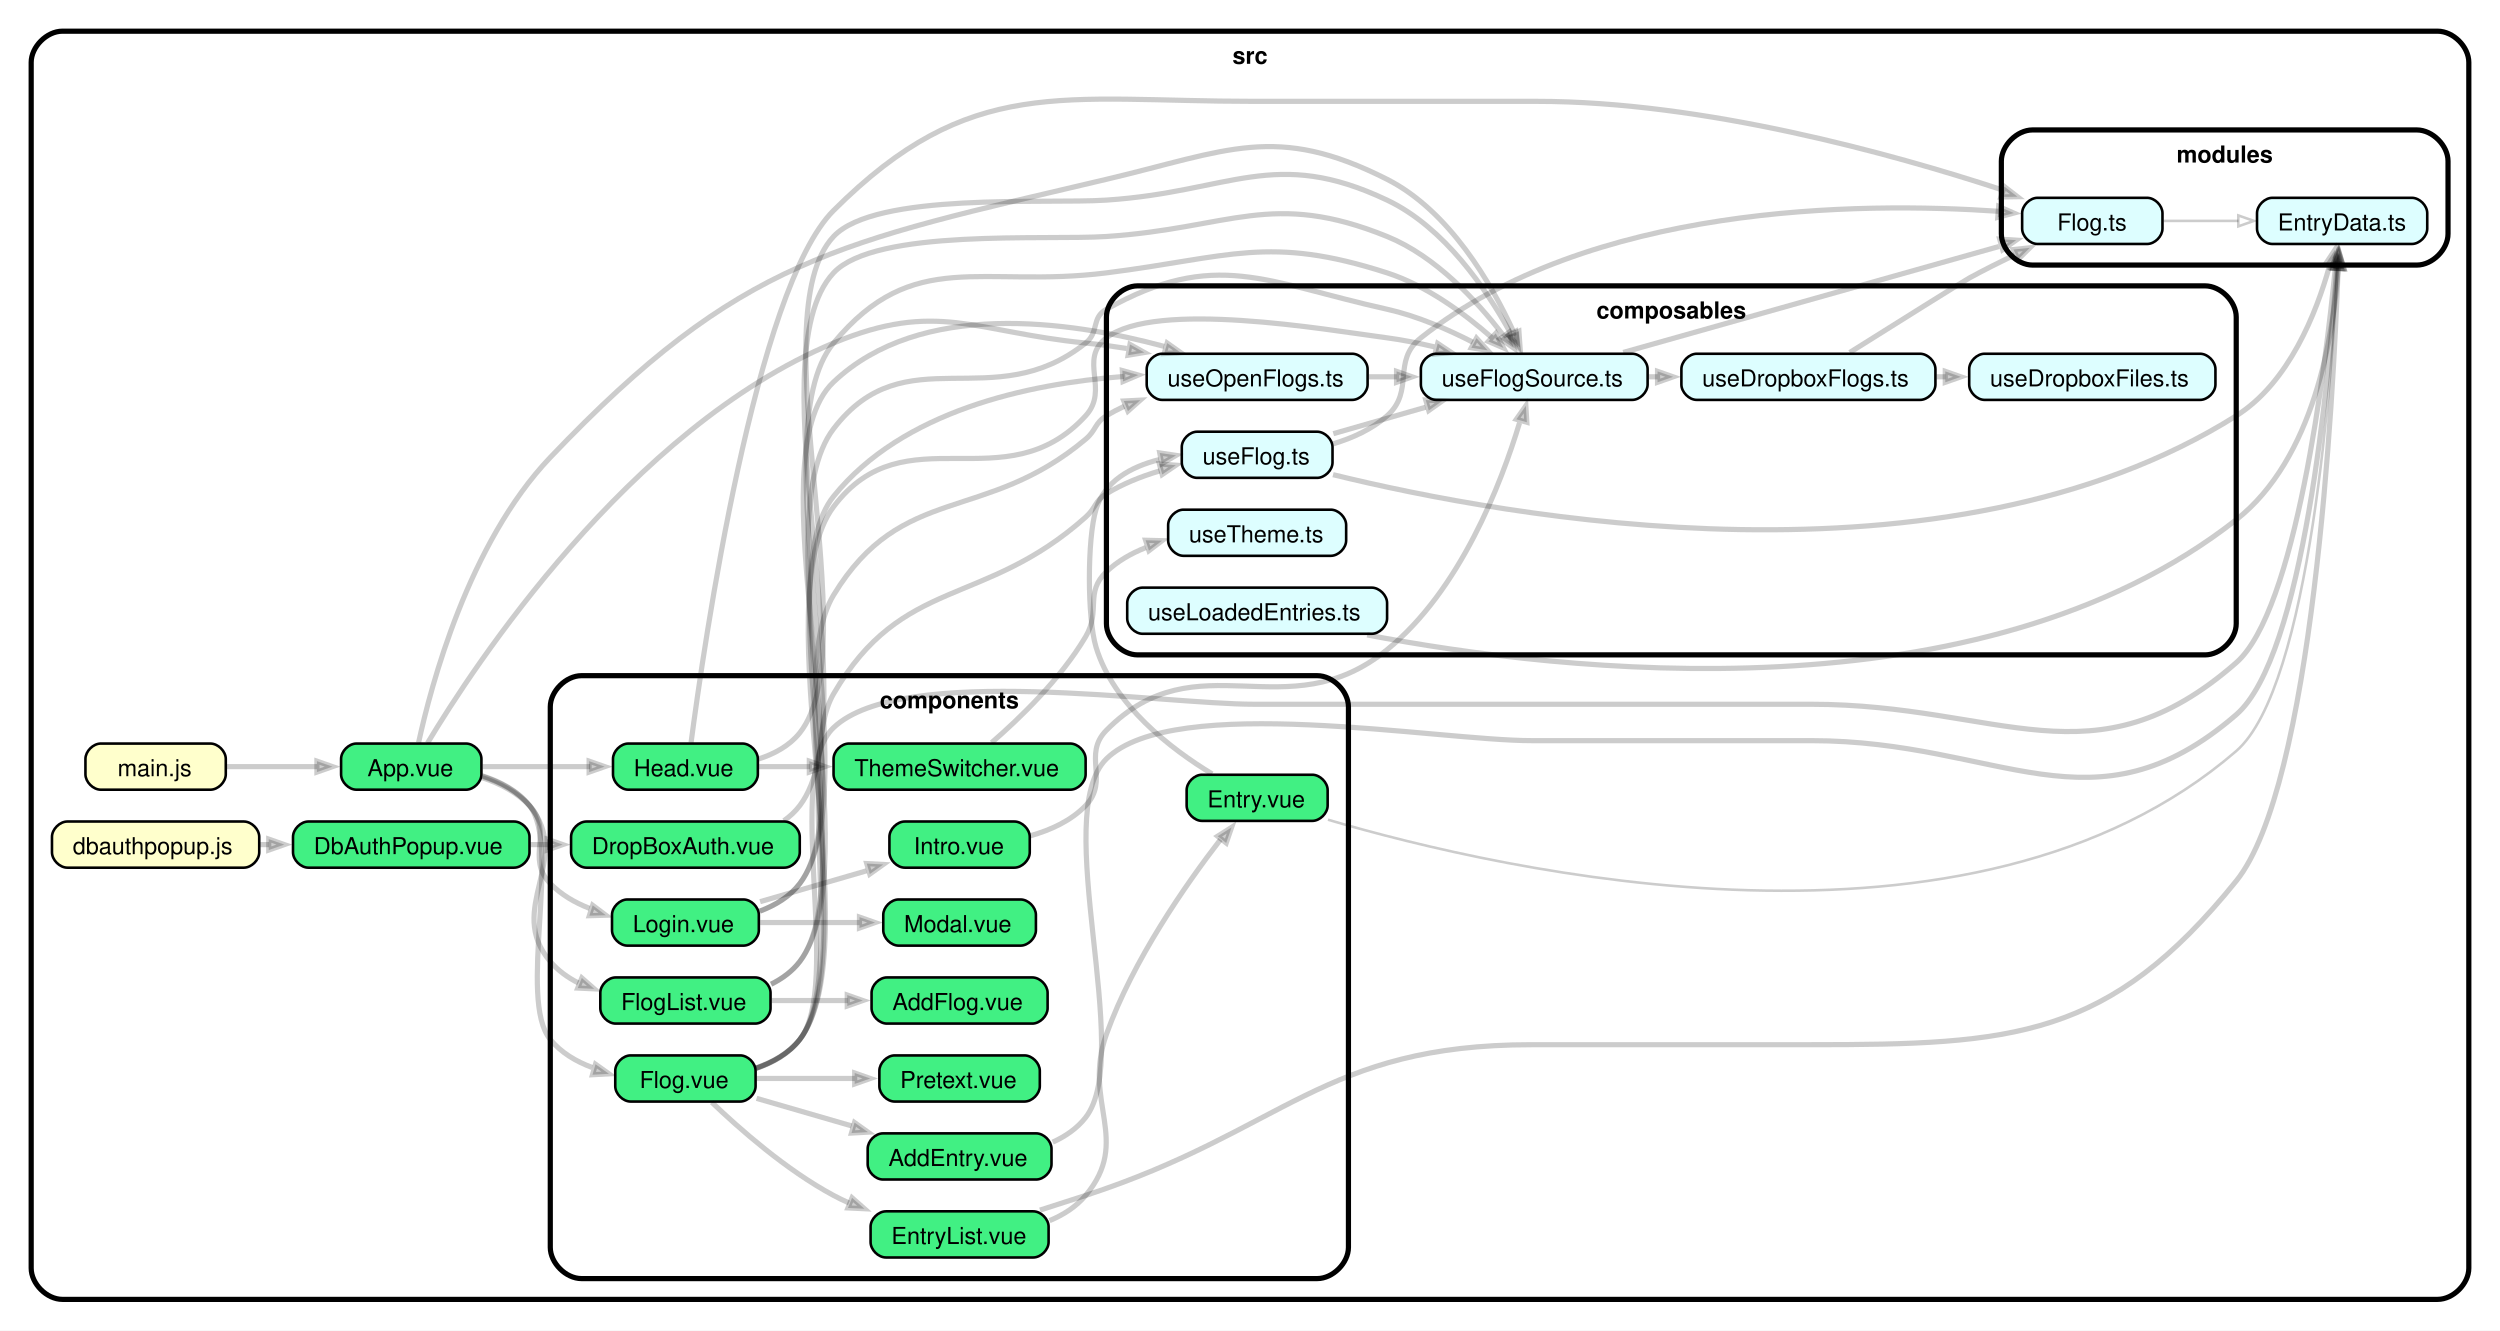
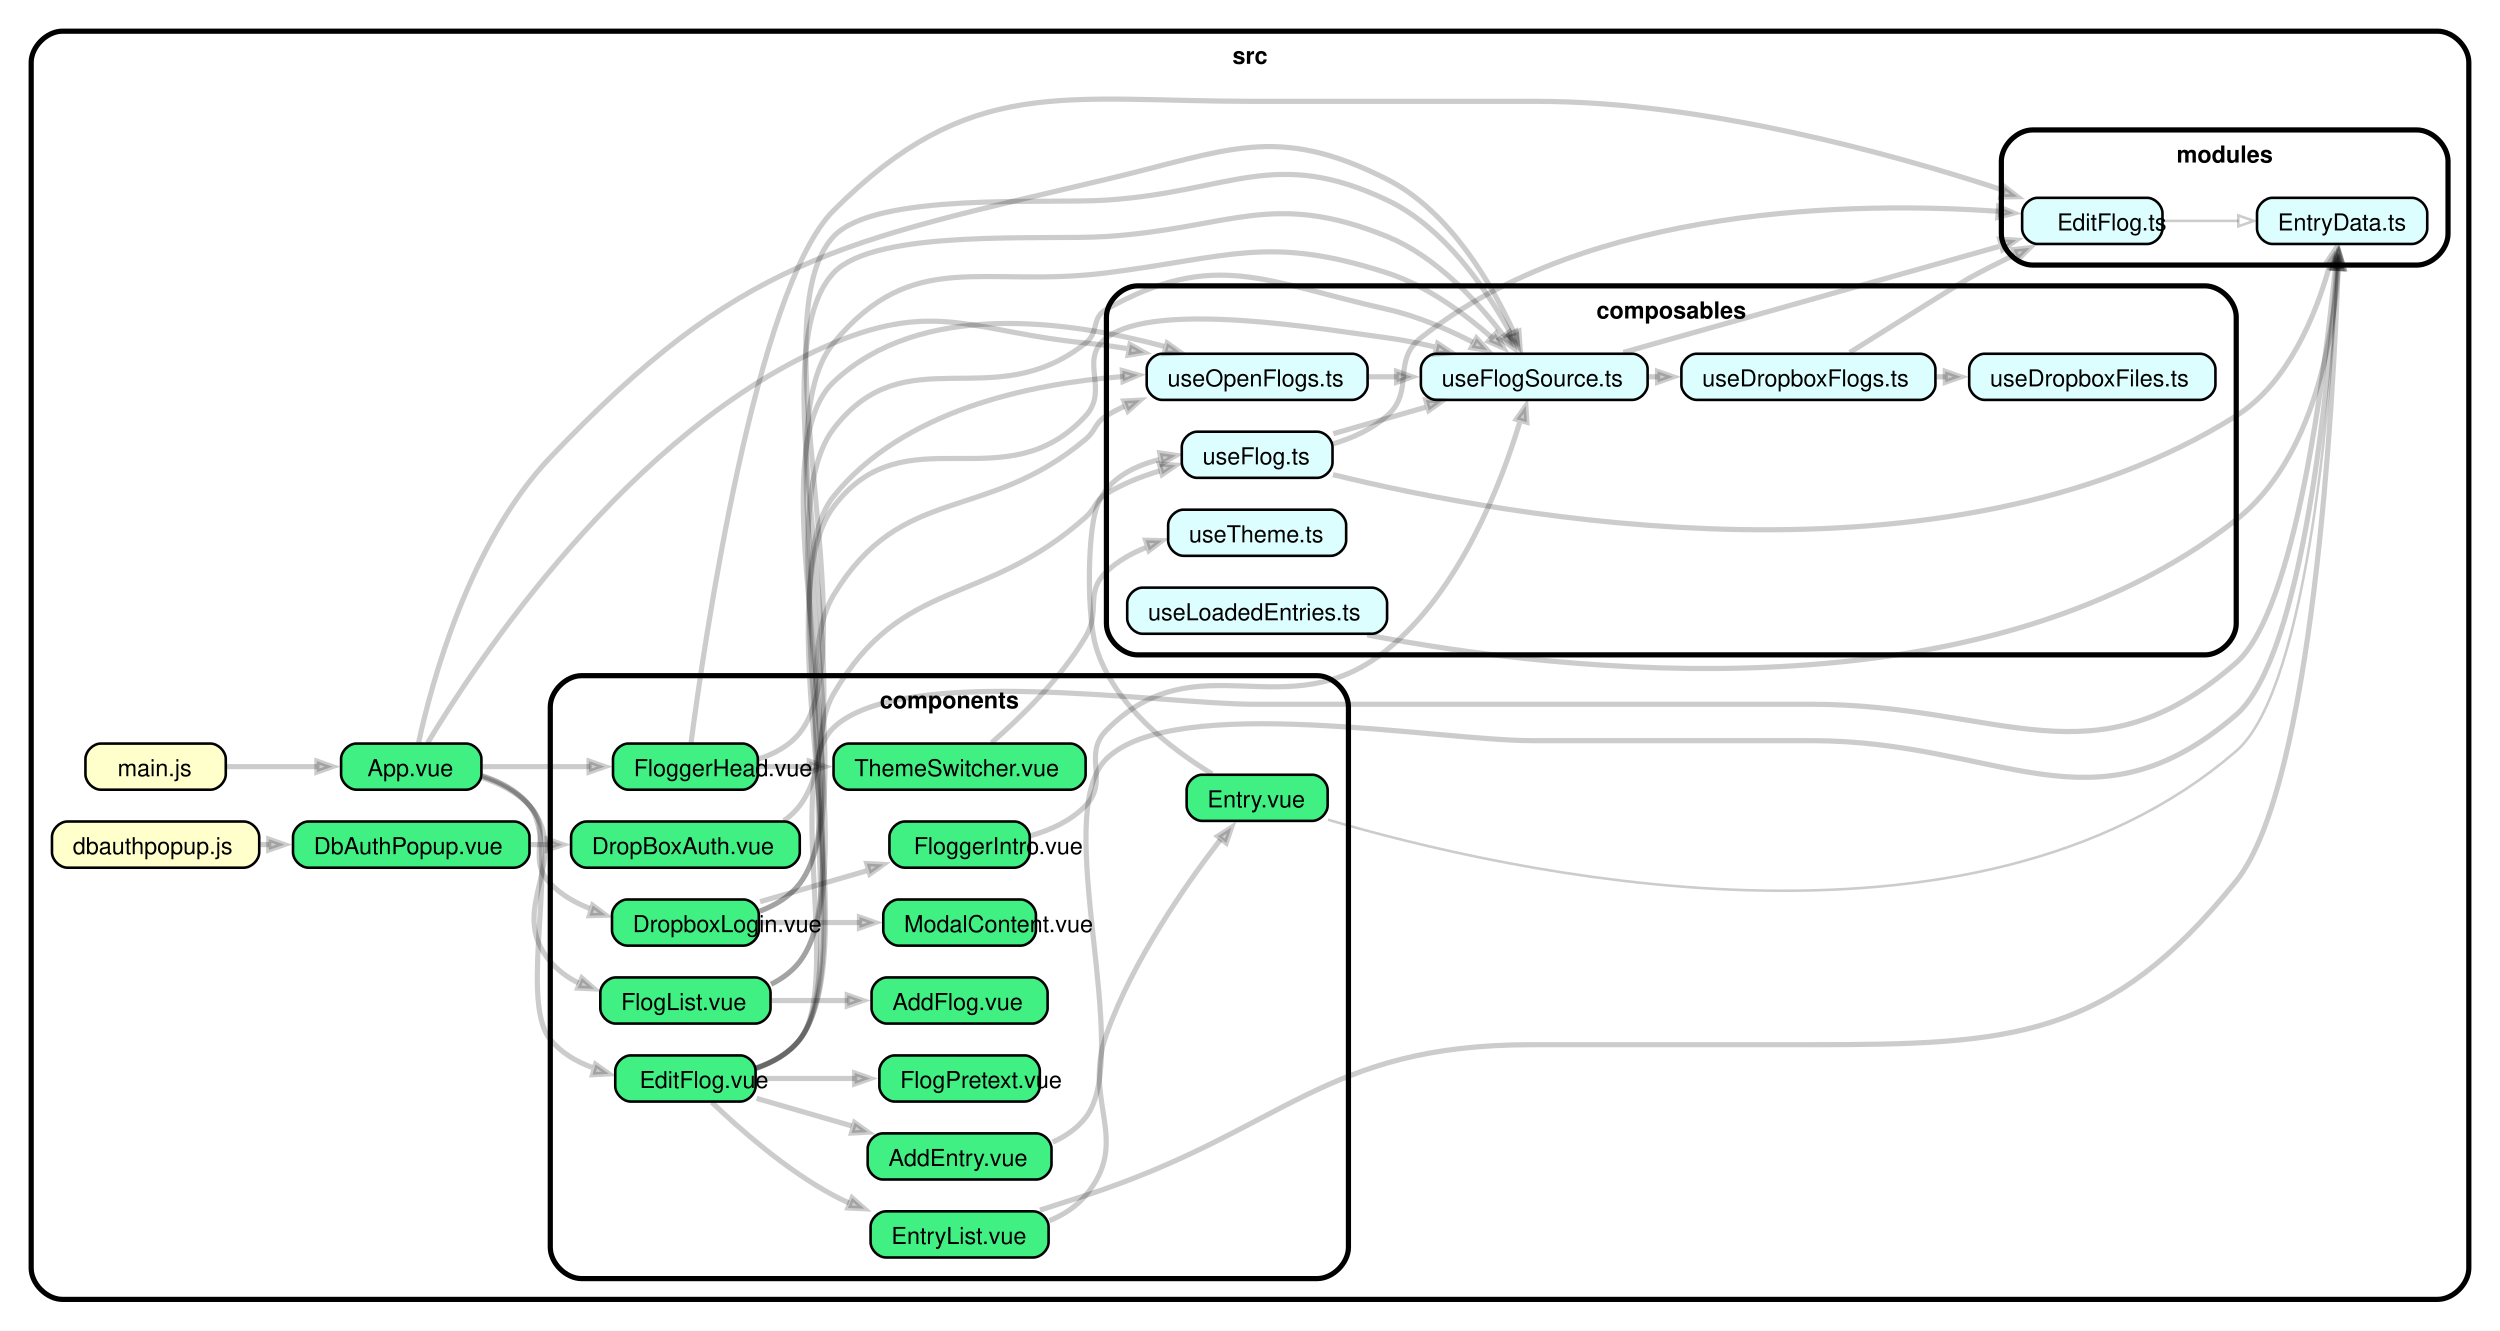
<svg xmlns="http://www.w3.org/2000/svg" xmlns:xlink="http://www.w3.org/1999/xlink" width="962pt" height="512pt" viewBox="0.00 0.00 962.00 512.00">
  <g id="graph0" class="graph" transform="scale(1 1) rotate(0) translate(4 508)">
    <polygon fill="white" stroke="none" points="-4,4 -4,-508 958,-508 958,4 -4,4" />
    <g id="clust1" class="cluster">
      <path fill="#ffffff" stroke="black" stroke-width="2" d="M20,-8C20,-8 934,-8 934,-8 940,-8 946,-14 946,-20 946,-20 946,-484 946,-484 946,-490 940,-496 934,-496 934,-496 20,-496 20,-496 14,-496 8,-490 8,-484 8,-484 8,-20 8,-20 8,-14 14,-8 20,-8" />
      <text text-anchor="middle" x="477" y="-483.45" font-family="Helvetica,sans-Serif" font-weight="bold" font-size="9.00">src</text>
    </g>
    <g id="clust2" class="cluster">
      <path fill="#ffffff" stroke="black" stroke-width="2" d="M219.75,-16C219.75,-16 502.88,-16 502.88,-16 508.88,-16 514.88,-22 514.88,-28 514.88,-28 514.88,-236 514.88,-236 514.88,-242 508.88,-248 502.88,-248 502.88,-248 219.75,-248 219.75,-248 213.75,-248 207.75,-242 207.75,-236 207.75,-236 207.75,-28 207.75,-28 207.75,-22 213.75,-16 219.75,-16" />
      <text text-anchor="middle" x="361.31" y="-235.45" font-family="Helvetica,sans-Serif" font-weight="bold" font-size="9.00">components</text>
    </g>
    <g id="clust3" class="cluster">
      <path fill="#ffffff" stroke="black" stroke-width="2" d="M433.75,-256C433.75,-256 844.5,-256 844.5,-256 850.5,-256 856.5,-262 856.5,-268 856.5,-268 856.5,-386 856.5,-386 856.5,-392 850.5,-398 844.5,-398 844.5,-398 433.75,-398 433.75,-398 427.75,-398 421.75,-392 421.75,-386 421.75,-386 421.75,-268 421.75,-268 421.75,-262 427.75,-256 433.75,-256" />
      <text text-anchor="middle" x="639.12" y="-385.45" font-family="Helvetica,sans-Serif" font-weight="bold" font-size="9.00">composables</text>
    </g>
    <g id="clust4" class="cluster">
      <path fill="#ffffff" stroke="black" stroke-width="2" d="M778.12,-406C778.12,-406 926,-406 926,-406 932,-406 938,-412 938,-418 938,-418 938,-446 938,-446 938,-452 932,-458 926,-458 926,-458 778.12,-458 778.12,-458 772.12,-458 766.12,-452 766.12,-446 766.12,-446 766.12,-418 766.12,-418 766.12,-412 772.12,-406 778.12,-406" />
      <text text-anchor="middle" x="852.06" y="-445.45" font-family="Helvetica,sans-Serif" font-weight="bold" font-size="9.00">modules</text>
    </g>
    <g id="node1" class="node">
      <g id="a_node1">
        <a xlink:href="src/App.vue" xlink:title="App.vue">
          <path fill="#41f083" stroke="black" d="M175.33,-221.88C175.33,-221.88 133.17,-221.88 133.17,-221.88 130.21,-221.88 127.25,-218.92 127.25,-215.96 127.25,-215.96 127.25,-210.04 127.25,-210.04 127.25,-207.08 130.21,-204.12 133.17,-204.12 133.17,-204.12 175.33,-204.12 175.33,-204.12 178.29,-204.12 181.25,-207.08 181.25,-210.04 181.25,-210.04 181.25,-215.96 181.25,-215.96 181.25,-218.92 178.29,-221.88 175.33,-221.88" />
          <text text-anchor="start" x="137.38" y="-209.32" font-family="Helvetica,sans-Serif" font-size="9.00">App.vue</text>
        </a>
      </g>
    </g>
    <g id="node2" class="node">
      <g id="a_node2">
-         <a xlink:href="src/components/Flog.vue" xlink:title="Flog.vue">
+         <a xlink:href="src/components/EditFlog.vue" xlink:title="EditFlog.vue">
          <path fill="#41f083" stroke="black" d="M280.83,-101.88C280.83,-101.88 238.67,-101.88 238.67,-101.88 235.71,-101.88 232.75,-98.92 232.75,-95.96 232.75,-95.96 232.75,-90.04 232.75,-90.04 232.75,-87.08 235.71,-84.12 238.67,-84.12 238.67,-84.12 280.83,-84.12 280.83,-84.12 283.79,-84.12 286.75,-87.08 286.75,-90.04 286.75,-90.04 286.75,-95.96 286.75,-95.96 286.75,-98.92 283.79,-101.88 280.83,-101.88" />
-           <text text-anchor="start" x="242.12" y="-89.33" font-family="Helvetica,sans-Serif" font-size="9.00">Flog.vue</text>
+           <text text-anchor="start" x="242.12" y="-89.33" font-family="Helvetica,sans-Serif" font-size="9.00">EditFlog.vue</text>
        </a>
      </g>
    </g>
    <g id="edge1" class="edge">
      <path fill="none" stroke="#000000" stroke-width="2" stroke-opacity="0.2" d="M181.39,-209.53C188.36,-207.33 195.21,-203.76 199.75,-198 212.17,-182.23 195.02,-123.53 207.75,-108 211.89,-102.95 217.65,-99.54 223.8,-97.26" />
      <polygon fill="#000000" fill-opacity="0.2" stroke="#000000" stroke-width="2" stroke-opacity="0.2" points="225.15,-98.48 230.33,-94.79 223.99,-94.44 225.15,-98.48" />
    </g>
    <g id="node3" class="node">
      <g id="a_node3">
        <a xlink:href="src/components/FlogList.vue" xlink:title="FlogList.vue">
          <path fill="#41f083" stroke="black" d="M286.58,-131.88C286.58,-131.88 232.92,-131.88 232.92,-131.88 229.96,-131.88 227,-128.92 227,-125.96 227,-125.96 227,-120.04 227,-120.04 227,-117.08 229.96,-114.12 232.92,-114.12 232.92,-114.12 286.58,-114.12 286.58,-114.12 289.54,-114.12 292.5,-117.08 292.5,-120.04 292.5,-120.04 292.5,-125.96 292.5,-125.96 292.5,-128.92 289.54,-131.88 286.58,-131.88" />
          <text text-anchor="start" x="235" y="-119.33" font-family="Helvetica,sans-Serif" font-size="9.00">FlogList.vue</text>
        </a>
      </g>
    </g>
    <g id="edge2" class="edge">
      <path fill="none" stroke="#000000" stroke-width="2" stroke-opacity="0.2" d="M181.7,-209.25C188.5,-207.04 195.19,-203.54 199.75,-198 216.86,-177.24 190.24,-158.43 207.75,-138 210.71,-134.54 214.43,-131.86 218.5,-129.78" />
      <polygon fill="#000000" fill-opacity="0.2" stroke="#000000" stroke-width="2" stroke-opacity="0.2" points="219.88,-131.68 224.66,-127.49 218.31,-127.79 219.88,-131.68" />
    </g>
    <g id="node4" class="node">
      <g id="a_node4">
-         <a xlink:href="src/components/Head.vue" xlink:title="Head.vue">
+         <a xlink:href="src/components/FloggerHead.vue" xlink:title="FloggerHead.vue">
          <path fill="#41f083" stroke="black" d="M281.71,-221.88C281.71,-221.88 237.79,-221.88 237.79,-221.88 234.83,-221.88 231.88,-218.92 231.88,-215.96 231.88,-215.96 231.88,-210.04 231.88,-210.04 231.88,-207.08 234.83,-204.12 237.79,-204.12 237.79,-204.12 281.71,-204.12 281.71,-204.12 284.67,-204.12 287.62,-207.08 287.62,-210.04 287.62,-210.04 287.62,-215.96 287.62,-215.96 287.62,-218.92 284.67,-221.88 281.71,-221.88" />
-           <text text-anchor="start" x="239.88" y="-209.32" font-family="Helvetica,sans-Serif" font-size="9.00">Head.vue</text>
+           <text text-anchor="start" x="239.88" y="-209.32" font-family="Helvetica,sans-Serif" font-size="9.00">FloggerHead.vue</text>
        </a>
      </g>
    </g>
    <g id="edge3" class="edge">
      <path fill="none" stroke="#000000" stroke-width="2" stroke-opacity="0.2" d="M181.64,-213C194.21,-213 209.45,-213 223.04,-213" />
      <polygon fill="#000000" fill-opacity="0.2" stroke="#000000" stroke-width="2" stroke-opacity="0.2" points="222.69,-215.1 228.69,-213 222.69,-210.9 222.69,-215.1" />
    </g>
    <g id="node5" class="node">
      <g id="a_node5">
-         <a xlink:href="src/components/Login.vue" xlink:title="Login.vue">
+         <a xlink:href="src/components/DropboxLogin.vue" xlink:title="DropboxLogin.vue">
          <path fill="#41f083" stroke="black" d="M282.08,-161.88C282.08,-161.88 237.42,-161.88 237.42,-161.88 234.46,-161.88 231.5,-158.92 231.5,-155.96 231.5,-155.96 231.5,-150.04 231.5,-150.04 231.5,-147.08 234.46,-144.12 237.42,-144.12 237.42,-144.12 282.08,-144.12 282.08,-144.12 285.04,-144.12 288,-147.08 288,-150.04 288,-150.04 288,-155.96 288,-155.96 288,-158.92 285.04,-161.88 282.08,-161.88" />
-           <text text-anchor="start" x="239.5" y="-149.32" font-family="Helvetica,sans-Serif" font-size="9.00">Login.vue</text>
+           <text text-anchor="start" x="239.5" y="-149.32" font-family="Helvetica,sans-Serif" font-size="9.00">DropboxLogin.vue</text>
        </a>
      </g>
    </g>
    <g id="edge4" class="edge">
      <path fill="none" stroke="#000000" stroke-width="2" stroke-opacity="0.2" d="M181.71,-208.71C188.36,-206.49 194.95,-203.12 199.75,-198 209.19,-187.93 198.12,-177.88 207.75,-168 211.91,-163.74 217.2,-160.67 222.81,-158.47" />
      <polygon fill="#000000" fill-opacity="0.2" stroke="#000000" stroke-width="2" stroke-opacity="0.2" points="224.05,-159.64 229.13,-155.82 222.78,-155.64 224.05,-159.64" />
    </g>
    <g id="node6" class="node">
      <g id="a_node6">
        <a xlink:href="src/composables/useFlogSource.ts" xlink:title="useFlogSource.ts">
          <path fill="#ddfeff" stroke="black" d="M624.08,-371.88C624.08,-371.88 548.67,-371.88 548.67,-371.88 545.71,-371.88 542.75,-368.92 542.75,-365.96 542.75,-365.96 542.75,-360.04 542.75,-360.04 542.75,-357.08 545.71,-354.12 548.67,-354.12 548.67,-354.12 624.08,-354.12 624.08,-354.12 627.04,-354.12 630,-357.08 630,-360.04 630,-360.04 630,-365.96 630,-365.96 630,-368.92 627.04,-371.88 624.08,-371.88" />
          <text text-anchor="start" x="550.75" y="-359.32" font-family="Helvetica,sans-Serif" font-size="9.00">useFlogSource.ts</text>
        </a>
      </g>
    </g>
    <g id="edge5" class="edge">
      <path fill="none" stroke="#000000" stroke-width="2" stroke-opacity="0.2" d="M157.07,-222.24C161.79,-243.98 176.28,-298.98 207.75,-332 281.11,-408.98 318.26,-414.57 421.75,-439 468.47,-450.03 486.94,-460.72 529.75,-439 553.81,-426.79 569.96,-398.75 578.41,-380.36" />
      <polygon fill="#000000" fill-opacity="0.2" stroke="#000000" stroke-width="2" stroke-opacity="0.2" points="580.48,-380.55 580.93,-374.21 576.62,-378.88 580.48,-380.55" />
    </g>
    <g id="node7" class="node">
      <g id="a_node7">
        <a xlink:href="src/composables/useOpenFlogs.ts" xlink:title="useOpenFlogs.ts">
          <path fill="#ddfeff" stroke="black" d="M516.33,-371.88C516.33,-371.88 443.17,-371.88 443.17,-371.88 440.21,-371.88 437.25,-368.92 437.25,-365.96 437.25,-365.96 437.25,-360.04 437.25,-360.04 437.25,-357.08 440.21,-354.12 443.17,-354.12 443.17,-354.12 516.33,-354.12 516.33,-354.12 519.29,-354.12 522.25,-357.08 522.25,-360.04 522.25,-360.04 522.25,-365.96 522.25,-365.96 522.25,-368.92 519.29,-371.88 516.33,-371.88" />
          <text text-anchor="start" x="445.25" y="-359.32" font-family="Helvetica,sans-Serif" font-size="9.00">useOpenFlogs.ts</text>
        </a>
      </g>
    </g>
    <g id="edge6" class="edge">
      <path fill="none" stroke="#000000" stroke-width="2" stroke-opacity="0.2" d="M160.51,-222.07C178.08,-251.33 238.06,-343.19 316.75,-376 356.54,-392.59 370.85,-380.25 413.75,-376 418.89,-375.49 424.22,-374.76 429.52,-373.91" />
      <polygon fill="#000000" fill-opacity="0.2" stroke="#000000" stroke-width="2" stroke-opacity="0.2" points="430.82,-375.46 436.37,-372.36 430.1,-371.32 430.82,-375.46" />
    </g>
    <g id="edge18" class="edge">
      <path fill="none" stroke="#000000" stroke-width="2" stroke-opacity="0.2" d="M287.01,-96.89C293.44,-99.11 299.64,-102.58 303.75,-108 331.35,-144.36 289.35,-276.49 316.75,-313 344.26,-349.65 382.76,-314.23 413.75,-348 423.08,-358.17 410.81,-369.59 421.75,-378 440.78,-392.62 505.96,-381.15 529.75,-378 535.68,-377.21 541.87,-375.98 547.89,-374.54" />
      <polygon fill="#000000" fill-opacity="0.2" stroke="#000000" stroke-width="2" stroke-opacity="0.2" points="549.22,-375.85 554.51,-372.33 548.18,-371.79 549.22,-375.85" />
    </g>
    <g id="edge19" class="edge">
      <path fill="none" stroke="#000000" stroke-width="2" stroke-opacity="0.2" d="M286.97,-96.93C293.39,-99.15 299.61,-102.61 303.75,-108 326.98,-138.21 296.95,-246.44 316.75,-279 343.09,-322.31 374.95,-306.38 413.75,-339 417.85,-342.44 417.19,-345.2 421.75,-348 423.92,-349.33 426.2,-350.54 428.56,-351.65" />
      <polygon fill="#000000" fill-opacity="0.2" stroke="#000000" stroke-width="2" stroke-opacity="0.2" points="428.44,-353.69 434.79,-354.02 430.03,-349.8 428.44,-353.69" />
    </g>
    <g id="node10" class="node">
      <g id="a_node10">
        <a xlink:href="src/components/AddEntry.vue" xlink:title="AddEntry.vue">
          <path fill="#41f083" stroke="black" d="M394.71,-71.88C394.71,-71.88 335.79,-71.88 335.79,-71.88 332.83,-71.88 329.88,-68.92 329.88,-65.96 329.88,-65.96 329.88,-60.04 329.88,-60.04 329.88,-57.08 332.83,-54.12 335.79,-54.12 335.79,-54.12 394.71,-54.12 394.71,-54.12 397.67,-54.12 400.62,-57.08 400.62,-60.04 400.62,-60.04 400.62,-65.96 400.62,-65.96 400.62,-68.92 397.67,-71.88 394.71,-71.88" />
          <text text-anchor="start" x="337.88" y="-59.33" font-family="Helvetica,sans-Serif" font-size="9.00">AddEntry.vue</text>
        </a>
      </g>
    </g>
    <g id="edge14" class="edge">
      <path fill="none" stroke="#000000" stroke-width="2" stroke-opacity="0.2" d="M287.14,-85.35C298.23,-82.14 311.39,-78.32 323.67,-74.76" />
      <polygon fill="#000000" fill-opacity="0.2" stroke="#000000" stroke-width="2" stroke-opacity="0.2" points="324.82,-76.04 330,-72.35 323.65,-72 324.82,-76.04" />
    </g>
    <g id="node11" class="node">
      <g id="a_node11">
        <a xlink:href="src/modules/EntryData.ts" xlink:title="EntryData.ts">
          <path fill="#ddfeff" stroke="black" d="M924.08,-431.88C924.08,-431.88 870.42,-431.88 870.42,-431.88 867.46,-431.88 864.5,-428.92 864.5,-425.96 864.5,-425.96 864.5,-420.04 864.5,-420.04 864.5,-417.08 867.46,-414.12 870.42,-414.12 870.42,-414.12 924.08,-414.12 924.08,-414.12 927.04,-414.12 930,-417.08 930,-420.04 930,-420.04 930,-425.96 930,-425.96 930,-428.92 927.04,-431.88 924.08,-431.88" />
          <text text-anchor="start" x="872.5" y="-419.32" font-family="Helvetica,sans-Serif" font-size="9.00">EntryData.ts</text>
        </a>
      </g>
    </g>
    <g id="edge20" class="edge">
      <path fill="none" stroke="#000000" stroke-width="2" stroke-opacity="0.2" d="M286.86,-97.02C293.28,-99.24 299.52,-102.68 303.75,-108 320.44,-129 297.29,-209.54 316.75,-228 342.9,-252.82 442.69,-237 478.75,-237 478.75,-237 478.75,-237 692.88,-237 765.94,-237 801.53,-204.86 856.5,-253 879.31,-272.97 890.74,-365.54 894.65,-405.05" />
      <polygon fill="#000000" fill-opacity="0.2" stroke="#000000" stroke-width="2" stroke-opacity="0.2" points="892.83,-405.1 895.49,-410.87 897.01,-404.7 892.83,-405.1" />
    </g>
    <g id="node14" class="node">
      <g id="a_node14">
        <a xlink:href="src/composables/useFlog.ts" xlink:title="useFlog.ts">
          <path fill="#ddfeff" stroke="black" d="M502.83,-341.88C502.83,-341.88 456.67,-341.88 456.67,-341.88 453.71,-341.88 450.75,-338.92 450.75,-335.96 450.75,-335.96 450.75,-330.04 450.75,-330.04 450.75,-327.08 453.71,-324.12 456.67,-324.12 456.67,-324.12 502.83,-324.12 502.83,-324.12 505.79,-324.12 508.75,-327.08 508.75,-330.04 508.75,-330.04 508.75,-335.96 508.75,-335.96 508.75,-338.92 505.79,-341.88 502.83,-341.88" />
          <text text-anchor="start" x="458.75" y="-329.32" font-family="Helvetica,sans-Serif" font-size="9.00">useFlog.ts</text>
        </a>
      </g>
    </g>
    <g id="edge17" class="edge">
      <path fill="none" stroke="#000000" stroke-width="2" stroke-opacity="0.2" d="M286.89,-96.99C293.32,-99.21 299.55,-102.65 303.75,-108 322.1,-131.34 301.78,-215.35 316.75,-241 343.29,-286.47 374.44,-273.98 413.75,-309 417.75,-312.56 417.19,-315.2 421.75,-318 427.95,-321.81 435.11,-324.66 442.22,-326.79" />
      <polygon fill="#000000" fill-opacity="0.2" stroke="#000000" stroke-width="2" stroke-opacity="0.2" points="442.13,-329.47 448.47,-328.98 443.21,-325.41 442.13,-329.47" />
    </g>
    <g id="node15" class="node">
      <g id="a_node15">
        <a xlink:href="src/components/EntryList.vue" xlink:title="EntryList.vue">
          <path fill="#41f083" stroke="black" d="M393.58,-41.88C393.58,-41.88 336.92,-41.88 336.92,-41.88 333.96,-41.88 331,-38.92 331,-35.96 331,-35.96 331,-30.04 331,-30.04 331,-27.08 333.96,-24.12 336.92,-24.12 336.92,-24.12 393.58,-24.12 393.58,-24.12 396.54,-24.12 399.5,-27.08 399.5,-30.04 399.5,-30.04 399.5,-35.96 399.5,-35.96 399.5,-38.92 396.54,-41.88 393.58,-41.88" />
          <text text-anchor="start" x="339" y="-29.32" font-family="Helvetica,sans-Serif" font-size="9.00">EntryList.vue</text>
        </a>
      </g>
    </g>
    <g id="edge15" class="edge">
      <path fill="none" stroke="#000000" stroke-width="2" stroke-opacity="0.2" d="M269.88,-83.85C280.37,-73.79 298.5,-57.77 316.75,-48 318.65,-46.98 320.63,-46.02 322.66,-45.11" />
      <polygon fill="#000000" fill-opacity="0.2" stroke="#000000" stroke-width="2" stroke-opacity="0.2" points="323.87,-47.08 328.64,-42.88 322.29,-43.19 323.87,-47.08" />
    </g>
    <g id="node16" class="node">
      <g id="a_node16">
-         <a xlink:href="src/components/Pretext.vue" xlink:title="Pretext.vue">
+         <a xlink:href="src/components/FlogPretext.vue" xlink:title="FlogPretext.vue">
          <path fill="#41f083" stroke="black" d="M390.21,-101.88C390.21,-101.88 340.29,-101.88 340.29,-101.88 337.33,-101.88 334.38,-98.92 334.38,-95.96 334.38,-95.96 334.38,-90.04 334.38,-90.04 334.38,-87.08 337.33,-84.12 340.29,-84.12 340.29,-84.12 390.21,-84.12 390.21,-84.12 393.17,-84.12 396.12,-87.08 396.12,-90.04 396.12,-90.04 396.12,-95.96 396.12,-95.96 396.12,-98.92 393.17,-101.88 390.21,-101.88" />
-           <text text-anchor="start" x="342.38" y="-89.33" font-family="Helvetica,sans-Serif" font-size="9.00">Pretext.vue</text>
+           <text text-anchor="start" x="342.38" y="-89.33" font-family="Helvetica,sans-Serif" font-size="9.00">FlogPretext.vue</text>
        </a>
      </g>
    </g>
    <g id="edge16" class="edge">
      <path fill="none" stroke="#000000" stroke-width="2" stroke-opacity="0.2" d="M287.14,-93C298.61,-93 312.28,-93 324.91,-93" />
      <polygon fill="#000000" fill-opacity="0.2" stroke="#000000" stroke-width="2" stroke-opacity="0.2" points="324.88,-95.1 330.88,-93 324.88,-90.9 324.88,-95.1" />
    </g>
    <g id="edge22" class="edge">
      <path fill="none" stroke="#000000" stroke-width="2" stroke-opacity="0.2" d="M292.73,-129.27C297,-131.39 300.88,-134.22 303.75,-138 331.35,-174.36 289.01,-306.75 316.75,-343 344.42,-379.17 378.16,-347.6 413.75,-376 419.05,-380.23 415.83,-385.69 421.75,-389 463.65,-412.41 482.89,-399.41 529.75,-389 541.13,-386.47 552.94,-381.36 562.74,-376.33" />
      <polygon fill="#000000" fill-opacity="0.2" stroke="#000000" stroke-width="2" stroke-opacity="0.2" points="564.15,-377.88 568.44,-373.18 562.16,-374.18 564.15,-377.88" />
    </g>
    <g id="edge23" class="edge">
      <path fill="none" stroke="#000000" stroke-width="2" stroke-opacity="0.2" d="M292.7,-129.29C296.97,-131.41 300.86,-134.23 303.75,-138 328.01,-169.66 291.73,-285.94 316.75,-317 343.24,-349.88 391.4,-360.3 428.35,-363.14" />
      <polygon fill="#000000" fill-opacity="0.2" stroke="#000000" stroke-width="2" stroke-opacity="0.2" points="427.88,-365.41 434,-363.69 428.15,-361.21 427.88,-365.41" />
    </g>
    <g id="node12" class="node">
      <g id="a_node12">
        <a xlink:href="src/components/AddFlog.vue" xlink:title="AddFlog.vue">
          <path fill="#41f083" stroke="black" d="M393.21,-131.88C393.21,-131.88 337.29,-131.88 337.29,-131.88 334.33,-131.88 331.38,-128.92 331.38,-125.96 331.38,-125.96 331.38,-120.04 331.38,-120.04 331.38,-117.08 334.33,-114.12 337.29,-114.12 337.29,-114.12 393.21,-114.12 393.21,-114.12 396.17,-114.12 399.12,-117.08 399.12,-120.04 399.12,-120.04 399.12,-125.96 399.12,-125.96 399.12,-128.92 396.17,-131.88 393.21,-131.88" />
          <text text-anchor="start" x="339.38" y="-119.33" font-family="Helvetica,sans-Serif" font-size="9.00">AddFlog.vue</text>
        </a>
      </g>
    </g>
    <g id="edge21" class="edge">
      <path fill="none" stroke="#000000" stroke-width="2" stroke-opacity="0.2" d="M292.93,-123C302.2,-123 312.45,-123 322.22,-123" />
      <polygon fill="#000000" fill-opacity="0.2" stroke="#000000" stroke-width="2" stroke-opacity="0.2" points="322.02,-125.1 328.02,-123 322.02,-120.9 322.02,-125.1" />
    </g>
    <g id="edge25" class="edge">
      <path fill="none" stroke="#000000" stroke-width="2" stroke-opacity="0.2" d="M287.82,-215.92C293.92,-217.87 299.77,-221 303.75,-226 330.25,-259.28 287.65,-385.96 316.75,-417 332.85,-434.17 398.26,-429.44 421.75,-431 469.64,-434.18 486.37,-451.56 529.75,-431 551.82,-420.54 568.04,-396.57 577.09,-380.08" />
      <polygon fill="#000000" fill-opacity="0.2" stroke="#000000" stroke-width="2" stroke-opacity="0.2" points="579.26,-380.54 580.17,-374.25 575.54,-378.6 579.26,-380.54" />
    </g>
    <g id="node17" class="node">
      <g id="a_node17">
        <a xlink:href="src/components/ThemeSwitcher.vue" xlink:title="ThemeSwitcher.vue">
          <path fill="#41f083" stroke="black" d="M407.83,-221.88C407.83,-221.88 322.67,-221.88 322.67,-221.88 319.71,-221.88 316.75,-218.92 316.75,-215.96 316.75,-215.96 316.75,-210.04 316.75,-210.04 316.75,-207.08 319.71,-204.12 322.67,-204.12 322.67,-204.12 407.83,-204.12 407.83,-204.12 410.79,-204.12 413.75,-207.08 413.75,-210.04 413.75,-210.04 413.75,-215.96 413.75,-215.96 413.75,-218.92 410.79,-221.88 407.83,-221.88" />
          <text text-anchor="start" x="324.75" y="-209.32" font-family="Helvetica,sans-Serif" font-size="9.00">ThemeSwitcher.vue</text>
        </a>
      </g>
    </g>
    <g id="edge24" class="edge">
      <path fill="none" stroke="#000000" stroke-width="2" stroke-opacity="0.2" d="M287.94,-213C294.09,-213 300.84,-213 307.71,-213" />
      <polygon fill="#000000" fill-opacity="0.2" stroke="#000000" stroke-width="2" stroke-opacity="0.2" points="307.42,-215.1 313.42,-213 307.42,-210.9 307.42,-215.1" />
    </g>
    <g id="node18" class="node">
      <g id="a_node18">
-         <a xlink:href="src/modules/Flog.ts" xlink:title="Flog.ts">
+         <a xlink:href="src/modules/Flog.ts" xlink:title="EditFlog.ts">
          <path fill="#ddfeff" stroke="black" d="M822.21,-431.88C822.21,-431.88 780.04,-431.88 780.04,-431.88 777.08,-431.88 774.12,-428.92 774.12,-425.96 774.12,-425.96 774.12,-420.04 774.12,-420.04 774.12,-417.08 777.08,-414.12 780.04,-414.12 780.04,-414.12 822.21,-414.12 822.21,-414.12 825.17,-414.12 828.12,-417.08 828.12,-420.04 828.12,-420.04 828.12,-425.96 828.12,-425.96 828.12,-428.92 825.17,-431.88 822.21,-431.88" />
-           <text text-anchor="start" x="787.62" y="-419.32" font-family="Helvetica,sans-Serif" font-size="9.00">Flog.ts</text>
+           <text text-anchor="start" x="787.62" y="-419.32" font-family="Helvetica,sans-Serif" font-size="9.00">EditFlog.ts</text>
        </a>
      </g>
    </g>
    <g id="edge26" class="edge">
      <path fill="none" stroke="#000000" stroke-width="2" stroke-opacity="0.2" d="M261.92,-222.23C266.8,-259.32 286.71,-397.03 316.75,-427 369.4,-479.54 404.37,-469 478.75,-469 478.75,-469 478.75,-469 587.38,-469 651.58,-469 724.28,-448.74 765.91,-435.11" />
      <polygon fill="#000000" fill-opacity="0.2" stroke="#000000" stroke-width="2" stroke-opacity="0.2" points="767.28,-436.2 772.31,-432.31 765.96,-432.21 767.28,-436.2" />
    </g>
    <g id="edge30" class="edge">
      <path fill="none" stroke="#000000" stroke-width="2" stroke-opacity="0.2" d="M288.36,-157.37C294.3,-159.61 299.93,-162.96 303.75,-168 331.73,-204.9 287.24,-340.3 316.75,-376 347.45,-413.14 373.95,-396.95 421.75,-403 469.37,-409.02 484.06,-417.72 529.75,-403 545.02,-398.08 559.64,-387.24 570.06,-378.09" />
      <polygon fill="#000000" fill-opacity="0.2" stroke="#000000" stroke-width="2" stroke-opacity="0.2" points="571.56,-379.72 574.55,-374.11 568.71,-376.63 571.56,-379.72" />
    </g>
    <g id="edge31" class="edge">
      <path fill="none" stroke="#000000" stroke-width="2" stroke-opacity="0.2" d="M288.34,-157.39C294.28,-159.62 299.92,-162.97 303.75,-168 329.81,-202.19 285.53,-331.45 316.75,-361 350.22,-392.68 407.22,-384.63 443.91,-374.72" />
      <polygon fill="#000000" fill-opacity="0.2" stroke="#000000" stroke-width="2" stroke-opacity="0.2" points="445.13,-375.99 450.32,-372.32 443.97,-371.95 445.13,-375.99" />
    </g>
    <g id="node19" class="node">
      <g id="a_node19">
-         <a xlink:href="src/components/Intro.vue" xlink:title="Intro.vue">
+         <a xlink:href="src/components/FloggerIntro.vue" xlink:title="FloggerIntro.vue">
          <path fill="#41f083" stroke="black" d="M386.33,-191.88C386.33,-191.88 344.17,-191.88 344.17,-191.88 341.21,-191.88 338.25,-188.92 338.25,-185.96 338.25,-185.96 338.25,-180.04 338.25,-180.04 338.25,-177.08 341.21,-174.12 344.17,-174.12 344.17,-174.12 386.33,-174.12 386.33,-174.12 389.29,-174.12 392.25,-177.08 392.25,-180.04 392.25,-180.04 392.25,-185.96 392.25,-185.96 392.25,-188.92 389.29,-191.88 386.33,-191.88" />
-           <text text-anchor="start" x="347.62" y="-179.32" font-family="Helvetica,sans-Serif" font-size="9.00">Intro.vue</text>
+           <text text-anchor="start" x="347.62" y="-179.32" font-family="Helvetica,sans-Serif" font-size="9.00">FloggerIntro.vue</text>
        </a>
      </g>
    </g>
    <g id="edge28" class="edge">
      <path fill="none" stroke="#000000" stroke-width="2" stroke-opacity="0.2" d="M288.49,-161.04C301.06,-164.68 316.07,-169.03 329.39,-172.9" />
      <polygon fill="#000000" fill-opacity="0.2" stroke="#000000" stroke-width="2" stroke-opacity="0.2" points="329.52,-175.7 335.86,-175.35 330.69,-171.66 329.52,-175.7" />
    </g>
    <g id="node20" class="node">
      <g id="a_node20">
-         <a xlink:href="src/components/Modal.vue" xlink:title="Modal.vue">
+         <a xlink:href="src/components/ModalContent.vue" xlink:title="ModalContent.vue">
          <path fill="#41f083" stroke="black" d="M388.71,-161.88C388.71,-161.88 341.79,-161.88 341.79,-161.88 338.83,-161.88 335.88,-158.92 335.88,-155.96 335.88,-155.96 335.88,-150.04 335.88,-150.04 335.88,-147.08 338.83,-144.12 341.79,-144.12 341.79,-144.12 388.71,-144.12 388.71,-144.12 391.67,-144.12 394.62,-147.08 394.62,-150.04 394.62,-150.04 394.62,-155.96 394.62,-155.96 394.62,-158.92 391.67,-161.88 388.71,-161.88" />
-           <text text-anchor="start" x="343.88" y="-149.32" font-family="Helvetica,sans-Serif" font-size="9.00">Modal.vue</text>
+           <text text-anchor="start" x="343.88" y="-149.32" font-family="Helvetica,sans-Serif" font-size="9.00">ModalContent.vue</text>
        </a>
      </g>
    </g>
    <g id="edge29" class="edge">
      <path fill="none" stroke="#000000" stroke-width="2" stroke-opacity="0.2" d="M288.49,-153C300.24,-153 314.12,-153 326.77,-153" />
      <polygon fill="#000000" fill-opacity="0.2" stroke="#000000" stroke-width="2" stroke-opacity="0.2" points="326.72,-155.1 332.72,-153 326.72,-150.9 326.72,-155.1" />
    </g>
    <g id="edge39" class="edge">
      <path fill="none" stroke="#000000" stroke-width="2" stroke-opacity="0.2" d="M620.62,-372.38C659.95,-383.47 725.13,-401.85 765.19,-413.15" />
      <polygon fill="#000000" fill-opacity="0.2" stroke="#000000" stroke-width="2" stroke-opacity="0.2" points="765.48,-415.98 771.82,-415.58 766.62,-411.93 765.48,-415.98" />
    </g>
    <g id="node23" class="node">
      <g id="a_node23">
        <a xlink:href="src/composables/useDropboxFlogs.ts" xlink:title="useDropboxFlogs.ts">
          <path fill="#ddfeff" stroke="black" d="M734.83,-371.88C734.83,-371.88 648.92,-371.88 648.92,-371.88 645.96,-371.88 643,-368.92 643,-365.96 643,-365.96 643,-360.04 643,-360.04 643,-357.08 645.96,-354.12 648.92,-354.12 648.92,-354.12 734.83,-354.12 734.83,-354.12 737.79,-354.12 740.75,-357.08 740.75,-360.04 740.75,-360.04 740.75,-365.96 740.75,-365.96 740.75,-368.92 737.79,-371.88 734.83,-371.88" />
          <text text-anchor="start" x="651" y="-359.32" font-family="Helvetica,sans-Serif" font-size="9.00">useDropboxFlogs.ts</text>
        </a>
      </g>
    </g>
    <g id="edge38" class="edge">
      <path fill="none" stroke="#000000" stroke-width="2" stroke-opacity="0.2" d="M630.37,-363C631.53,-363 632.69,-363 633.85,-363" />
      <polygon fill="#000000" fill-opacity="0.2" stroke="#000000" stroke-width="2" stroke-opacity="0.2" points="633.82,-365.1 639.82,-363 633.82,-360.9 633.82,-365.1" />
    </g>
    <g id="edge41" class="edge">
      <path fill="none" stroke="#000000" stroke-width="2" stroke-opacity="0.2" d="M522.7,-363C526.25,-363 529.86,-363 533.46,-363" />
      <polygon fill="#000000" fill-opacity="0.2" stroke="#000000" stroke-width="2" stroke-opacity="0.2" points="533.39,-365.1 539.39,-363 533.39,-360.9 533.39,-365.1" />
    </g>
    <g id="node8" class="node">
      <g id="a_node8">
        <a xlink:href="src/DbAuthPopup.vue" xlink:title="DbAuthPopup.vue">
          <path fill="#41f083" stroke="black" d="M193.83,-191.88C193.83,-191.88 114.67,-191.88 114.67,-191.88 111.71,-191.88 108.75,-188.92 108.75,-185.96 108.75,-185.96 108.75,-180.04 108.75,-180.04 108.75,-177.08 111.71,-174.12 114.67,-174.12 114.67,-174.12 193.83,-174.12 193.83,-174.12 196.79,-174.12 199.75,-177.08 199.75,-180.04 199.75,-180.04 199.75,-185.96 199.75,-185.96 199.75,-188.92 196.79,-191.88 193.83,-191.88" />
          <text text-anchor="start" x="116.75" y="-179.32" font-family="Helvetica,sans-Serif" font-size="9.00">DbAuthPopup.vue</text>
        </a>
      </g>
    </g>
    <g id="node9" class="node">
      <g id="a_node9">
        <a xlink:href="src/components/DropBoxAuth.vue" xlink:title="DropBoxAuth.vue">
          <path fill="#41f083" stroke="black" d="M297.83,-191.88C297.83,-191.88 221.67,-191.88 221.67,-191.88 218.71,-191.88 215.75,-188.92 215.75,-185.96 215.75,-185.96 215.75,-180.04 215.75,-180.04 215.75,-177.08 218.71,-174.12 221.67,-174.12 221.67,-174.12 297.83,-174.12 297.83,-174.12 300.79,-174.12 303.75,-177.08 303.75,-180.04 303.75,-180.04 303.75,-185.96 303.75,-185.96 303.75,-188.92 300.79,-191.88 297.83,-191.88" />
          <text text-anchor="start" x="223.75" y="-179.32" font-family="Helvetica,sans-Serif" font-size="9.00">DropBoxAuth.vue</text>
        </a>
      </g>
    </g>
    <g id="edge7" class="edge">
      <path fill="none" stroke="#000000" stroke-width="2" stroke-opacity="0.2" d="M200.04,-183C202.29,-183 204.56,-183 206.82,-183" />
      <polygon fill="#000000" fill-opacity="0.2" stroke="#000000" stroke-width="2" stroke-opacity="0.2" points="206.52,-185.1 212.52,-183 206.52,-180.9 206.52,-185.1" />
    </g>
    <g id="edge9" class="edge">
      <path fill="none" stroke="#000000" stroke-width="2" stroke-opacity="0.2" d="M297.63,-192.17C299.94,-193.81 302.03,-195.73 303.75,-198 331.35,-234.36 285.61,-369.63 316.75,-403 332.81,-420.21 398.26,-415.44 421.75,-417 469.64,-420.18 485.27,-435.04 529.75,-417 548.52,-409.39 564.44,-392.07 574.38,-379.08" />
      <polygon fill="#000000" fill-opacity="0.2" stroke="#000000" stroke-width="2" stroke-opacity="0.2" points="576.67,-380.13 578.51,-374.04 573.28,-377.65 576.67,-380.13" />
    </g>
    <g id="edge8" class="edge">
      <path fill="none" stroke="#000000" stroke-width="2" stroke-opacity="0.2" d="M401.07,-68.5C405.97,-70.71 410.46,-73.77 413.75,-78 432.62,-102.24 399.87,-194.44 421.75,-216 447.68,-241.54 548.98,-223 585.38,-223 585.38,-223 585.38,-223 692.88,-223 765.73,-223 801.38,-185.35 856.5,-233 882.4,-255.39 892.23,-361.92 895.18,-404.93" />
      <polygon fill="#000000" fill-opacity="0.2" stroke="#000000" stroke-width="2" stroke-opacity="0.2" points="893.27,-404.9 895.75,-410.75 897.46,-404.63 893.27,-404.9" />
    </g>
    <g id="node13" class="node">
      <g id="a_node13">
-         <a xlink:href="src/components/Entry.vue" xlink:title="Entry.vue">
+         <a xlink:href="src/components/FlogEntry.vue" xlink:title="Entry.vue">
          <path fill="#41f083" stroke="black" d="M500.96,-209.88C500.96,-209.88 458.54,-209.88 458.54,-209.88 455.58,-209.88 452.62,-206.92 452.62,-203.96 452.62,-203.96 452.62,-198.04 452.62,-198.04 452.62,-195.08 455.58,-192.12 458.54,-192.12 458.54,-192.12 500.96,-192.12 500.96,-192.12 503.92,-192.12 506.88,-195.08 506.88,-198.04 506.88,-198.04 506.88,-203.96 506.88,-203.96 506.88,-206.92 503.92,-209.88 500.96,-209.88" />
          <text text-anchor="start" x="460.62" y="-197.32" font-family="Helvetica,sans-Serif" font-size="9.00">Entry.vue</text>
        </a>
      </g>
    </g>
    <g id="edge10" class="edge">
      <path fill="none" stroke="#000000" stroke-opacity="0.2" d="M507,-192.58C574.33,-172.76 754.99,-131.2 856.5,-219 885.01,-243.66 893.46,-363.93 895.6,-407.34" />
      <polygon fill="none" stroke="#000000" stroke-opacity="0.2" points="893.54,-407.17 895.92,-413.07 897.74,-406.98 893.54,-407.17" />
    </g>
    <g id="edge11" class="edge">
      <path fill="none" stroke="#000000" stroke-width="2" stroke-opacity="0.2" d="M462.42,-210.19C446.53,-219.84 424.5,-236.71 417.75,-259 414.34,-270.27 414.34,-300.73 417.75,-312 421,-322.75 430.98,-328.33 442.01,-331.13" />
      <polygon fill="#000000" fill-opacity="0.2" stroke="#000000" stroke-width="2" stroke-opacity="0.2" points="442.27,-333.7 448.55,-332.77 443.06,-329.57 442.27,-333.7" />
    </g>
    <g id="edge35" class="edge">
      <path fill="none" stroke="#000000" stroke-width="2" stroke-opacity="0.2" d="M509.06,-341.12C519.97,-344.25 532.66,-347.88 544.52,-351.28" />
      <polygon fill="#000000" fill-opacity="0.2" stroke="#000000" stroke-width="2" stroke-opacity="0.2" points="544.62,-354.07 550.97,-353.71 545.78,-350.04 544.62,-354.07" />
    </g>
    <g id="edge36" class="edge">
      <path fill="none" stroke="#000000" stroke-width="2" stroke-opacity="0.2" d="M508.95,-325.35C575.46,-309.03 744.88,-277.76 856.5,-348 876.79,-360.77 887.34,-387.58 892.34,-405.45" />
      <polygon fill="#000000" fill-opacity="0.2" stroke="#000000" stroke-width="2" stroke-opacity="0.2" points="890.96,-406.55 894.47,-411.85 895.03,-405.52 890.96,-406.55" />
    </g>
    <g id="edge37" class="edge">
      <path fill="none" stroke="#000000" stroke-width="2" stroke-opacity="0.2" d="M509.07,-337.24C516.47,-339.46 523.98,-342.84 529.75,-348 540.58,-357.68 531.36,-368.98 542.75,-378 607.8,-429.51 711.29,-430.38 765.08,-426.69" />
      <polygon fill="#000000" fill-opacity="0.2" stroke="#000000" stroke-width="2" stroke-opacity="0.2" points="765.08,-428.56 770.9,-426.01 764.75,-424.37 765.08,-428.56" />
    </g>
    <g id="edge13" class="edge">
      <path fill="none" stroke="#000000" stroke-width="2" stroke-opacity="0.2" d="M396.18,-42.35C402.01,-44.2 408.08,-46.15 413.75,-48 490.28,-73.01 504.86,-106 585.38,-106 585.38,-106 585.38,-106 692.88,-106 770.8,-106 807.55,-108.37 856.5,-169 885.94,-205.46 893.83,-352.98 895.71,-404.85" />
      <polygon fill="#000000" fill-opacity="0.2" stroke="#000000" stroke-width="2" stroke-opacity="0.2" points="893.71,-404.71 896.01,-410.63 897.9,-404.57 893.71,-404.71" />
    </g>
    <g id="edge12" class="edge">
      <path fill="none" stroke="#000000" stroke-width="2" stroke-opacity="0.2" d="M399.85,-38.29C405.16,-40.5 410.09,-43.62 413.75,-48 431.58,-69.31 412.38,-83.84 421.75,-110 431.98,-138.56 452.24,-167.59 465.64,-184.94" />
      <polygon fill="#000000" fill-opacity="0.2" stroke="#000000" stroke-width="2" stroke-opacity="0.2" points="464.55,-186.22 469.92,-189.63 467.85,-183.62 464.55,-186.22" />
    </g>
    <g id="node21" class="node">
      <g id="a_node21">
        <a xlink:href="src/composables/useTheme.ts" xlink:title="useTheme.ts">
          <path fill="#ddfeff" stroke="black" d="M508.08,-311.88C508.08,-311.88 451.42,-311.88 451.42,-311.88 448.46,-311.88 445.5,-308.92 445.5,-305.96 445.5,-305.96 445.5,-300.04 445.5,-300.04 445.5,-297.08 448.46,-294.12 451.42,-294.12 451.42,-294.12 508.08,-294.12 508.08,-294.12 511.04,-294.12 514,-297.08 514,-300.04 514,-300.04 514,-305.96 514,-305.96 514,-308.92 511.04,-311.88 508.08,-311.88" />
          <text text-anchor="start" x="453.5" y="-299.32" font-family="Helvetica,sans-Serif" font-size="9.00">useTheme.ts</text>
        </a>
      </g>
    </g>
    <g id="edge32" class="edge">
      <path fill="none" stroke="#000000" stroke-width="2" stroke-opacity="0.2" d="M377.56,-222.22C388.28,-231.49 404.11,-246.72 413.75,-263 419.7,-273.04 413.29,-279.97 421.75,-288 426.04,-292.07 431.3,-295.07 436.86,-297.27" />
      <polygon fill="#000000" fill-opacity="0.2" stroke="#000000" stroke-width="2" stroke-opacity="0.2" points="436.82,-300.11 443.17,-299.95 438.11,-296.11 436.82,-300.11" />
    </g>
    <g id="edge44" class="edge">
      <path fill="none" stroke="#000000" stroke-opacity="0.2" d="M828.59,-423C837.52,-423 847.68,-423 857.36,-423" />
      <polygon fill="none" stroke="#000000" stroke-opacity="0.2" points="857.3,-425.1 863.3,-423 857.3,-420.9 857.3,-425.1" />
    </g>
    <g id="edge27" class="edge">
      <path fill="none" stroke="#000000" stroke-width="2" stroke-opacity="0.2" d="M392.46,-186.39C400.21,-188.57 408.11,-192.15 413.75,-198 423.03,-207.63 412.34,-217.5 421.75,-227 456.88,-262.49 490.97,-226.54 529.75,-258 557.91,-280.85 573.62,-321.82 580.71,-345.26" />
      <polygon fill="#000000" fill-opacity="0.2" stroke="#000000" stroke-width="2" stroke-opacity="0.2" points="579.49,-346.66 583.15,-351.86 583.53,-345.51 579.49,-346.66" />
    </g>
    <g id="node22" class="node">
      <g id="a_node22">
        <a xlink:href="src/composables/useDropboxFiles.ts" xlink:title="useDropboxFiles.ts">
          <path fill="#ddfeff" stroke="black" d="M842.58,-371.88C842.58,-371.88 759.67,-371.88 759.67,-371.88 756.71,-371.88 753.75,-368.92 753.75,-365.96 753.75,-365.96 753.75,-360.04 753.75,-360.04 753.75,-357.08 756.71,-354.12 759.67,-354.12 759.67,-354.12 842.58,-354.12 842.58,-354.12 845.54,-354.12 848.5,-357.08 848.5,-360.04 848.5,-360.04 848.5,-365.96 848.5,-365.96 848.5,-368.92 845.54,-371.88 842.58,-371.88" />
          <text text-anchor="start" x="761.75" y="-359.32" font-family="Helvetica,sans-Serif" font-size="9.00">useDropboxFiles.ts</text>
        </a>
      </g>
    </g>
    <g id="edge34" class="edge">
      <path fill="none" stroke="#000000" stroke-width="2" stroke-opacity="0.2" d="M707.78,-372.36C725.04,-383.2 751.41,-399.72 753.75,-401 759.34,-404.06 765.43,-407.12 771.29,-409.95" />
      <polygon fill="#000000" fill-opacity="0.2" stroke="#000000" stroke-width="2" stroke-opacity="0.2" points="770.77,-411.98 777.09,-412.65 772.57,-408.18 770.77,-411.98" />
    </g>
    <g id="edge33" class="edge">
      <path fill="none" stroke="#000000" stroke-width="2" stroke-opacity="0.2" d="M741.17,-363C742.32,-363 743.48,-363 744.65,-363" />
      <polygon fill="#000000" fill-opacity="0.2" stroke="#000000" stroke-width="2" stroke-opacity="0.2" points="744.54,-365.1 750.54,-363 744.54,-360.9 744.54,-365.1" />
    </g>
    <g id="node24" class="node">
      <g id="a_node24">
        <a xlink:href="src/composables/useLoadedEntries.ts" xlink:title="useLoadedEntries.ts">
          <path fill="#ddfeff" stroke="black" d="M523.83,-281.88C523.83,-281.88 435.67,-281.88 435.67,-281.88 432.71,-281.88 429.75,-278.92 429.75,-275.96 429.75,-275.96 429.75,-270.04 429.75,-270.04 429.75,-267.08 432.71,-264.12 435.67,-264.12 435.67,-264.12 523.83,-264.12 523.83,-264.12 526.79,-264.12 529.75,-267.08 529.75,-270.04 529.75,-270.04 529.75,-275.96 529.75,-275.96 529.75,-278.92 526.79,-281.88 523.83,-281.88" />
          <text text-anchor="start" x="437.75" y="-269.32" font-family="Helvetica,sans-Serif" font-size="9.00">useLoadedEntries.ts</text>
        </a>
      </g>
    </g>
    <g id="edge40" class="edge">
      <path fill="none" stroke="#000000" stroke-width="2" stroke-opacity="0.2" d="M522.08,-263.68C597.35,-249.28 758.06,-230.74 856.5,-308 886.41,-331.48 893.91,-378.8 895.73,-404.82" />
      <polygon fill="#000000" fill-opacity="0.2" stroke="#000000" stroke-width="2" stroke-opacity="0.2" points="893.78,-404.77 896.18,-410.66 897.97,-404.56 893.78,-404.77" />
    </g>
    <g id="node25" class="node">
      <g id="a_node25">
        <a xlink:href="src/dbauthpopup.js" xlink:title="dbauthpopup.js">
          <path fill="#ffffcc" stroke="black" d="M89.83,-191.88C89.83,-191.88 21.92,-191.88 21.92,-191.88 18.96,-191.88 16,-188.92 16,-185.96 16,-185.96 16,-180.04 16,-180.04 16,-177.08 18.96,-174.12 21.92,-174.12 21.92,-174.12 89.83,-174.12 89.83,-174.12 92.79,-174.12 95.75,-177.08 95.75,-180.04 95.75,-180.04 95.75,-185.96 95.75,-185.96 95.75,-188.92 92.79,-191.88 89.83,-191.88" />
          <text text-anchor="start" x="24" y="-179.32" font-family="Helvetica,sans-Serif" font-size="9.00">dbauthpopup.js</text>
        </a>
      </g>
    </g>
    <g id="edge42" class="edge">
      <path fill="none" stroke="#000000" stroke-width="2" stroke-opacity="0.2" d="M96.07,-183C97.22,-183 98.37,-183 99.52,-183" />
      <polygon fill="#000000" fill-opacity="0.2" stroke="#000000" stroke-width="2" stroke-opacity="0.2" points="99.41,-185.1 105.41,-183 99.41,-180.9 99.41,-185.1" />
    </g>
    <g id="node26" class="node">
      <g id="a_node26">
        <a xlink:href="src/main.js" xlink:title="main.js">
          <path fill="#ffffcc" stroke="black" d="M76.96,-221.88C76.96,-221.88 34.79,-221.88 34.79,-221.88 31.83,-221.88 28.88,-218.92 28.88,-215.96 28.88,-215.96 28.88,-210.04 28.88,-210.04 28.88,-207.08 31.83,-204.12 34.79,-204.12 34.79,-204.12 76.96,-204.12 76.96,-204.12 79.92,-204.12 82.88,-207.08 82.88,-210.04 82.88,-210.04 82.88,-215.96 82.88,-215.96 82.88,-218.92 79.92,-221.88 76.96,-221.88" />
          <text text-anchor="start" x="41.25" y="-209.32" font-family="Helvetica,sans-Serif" font-size="9.00">main.js</text>
        </a>
      </g>
    </g>
    <g id="edge43" class="edge">
      <path fill="none" stroke="#000000" stroke-width="2" stroke-opacity="0.2" d="M83.21,-213C93.94,-213 106.5,-213 118.01,-213" />
      <polygon fill="#000000" fill-opacity="0.2" stroke="#000000" stroke-width="2" stroke-opacity="0.2" points="117.95,-215.1 123.95,-213 117.95,-210.9 117.95,-215.1" />
    </g>
  </g>
</svg>
